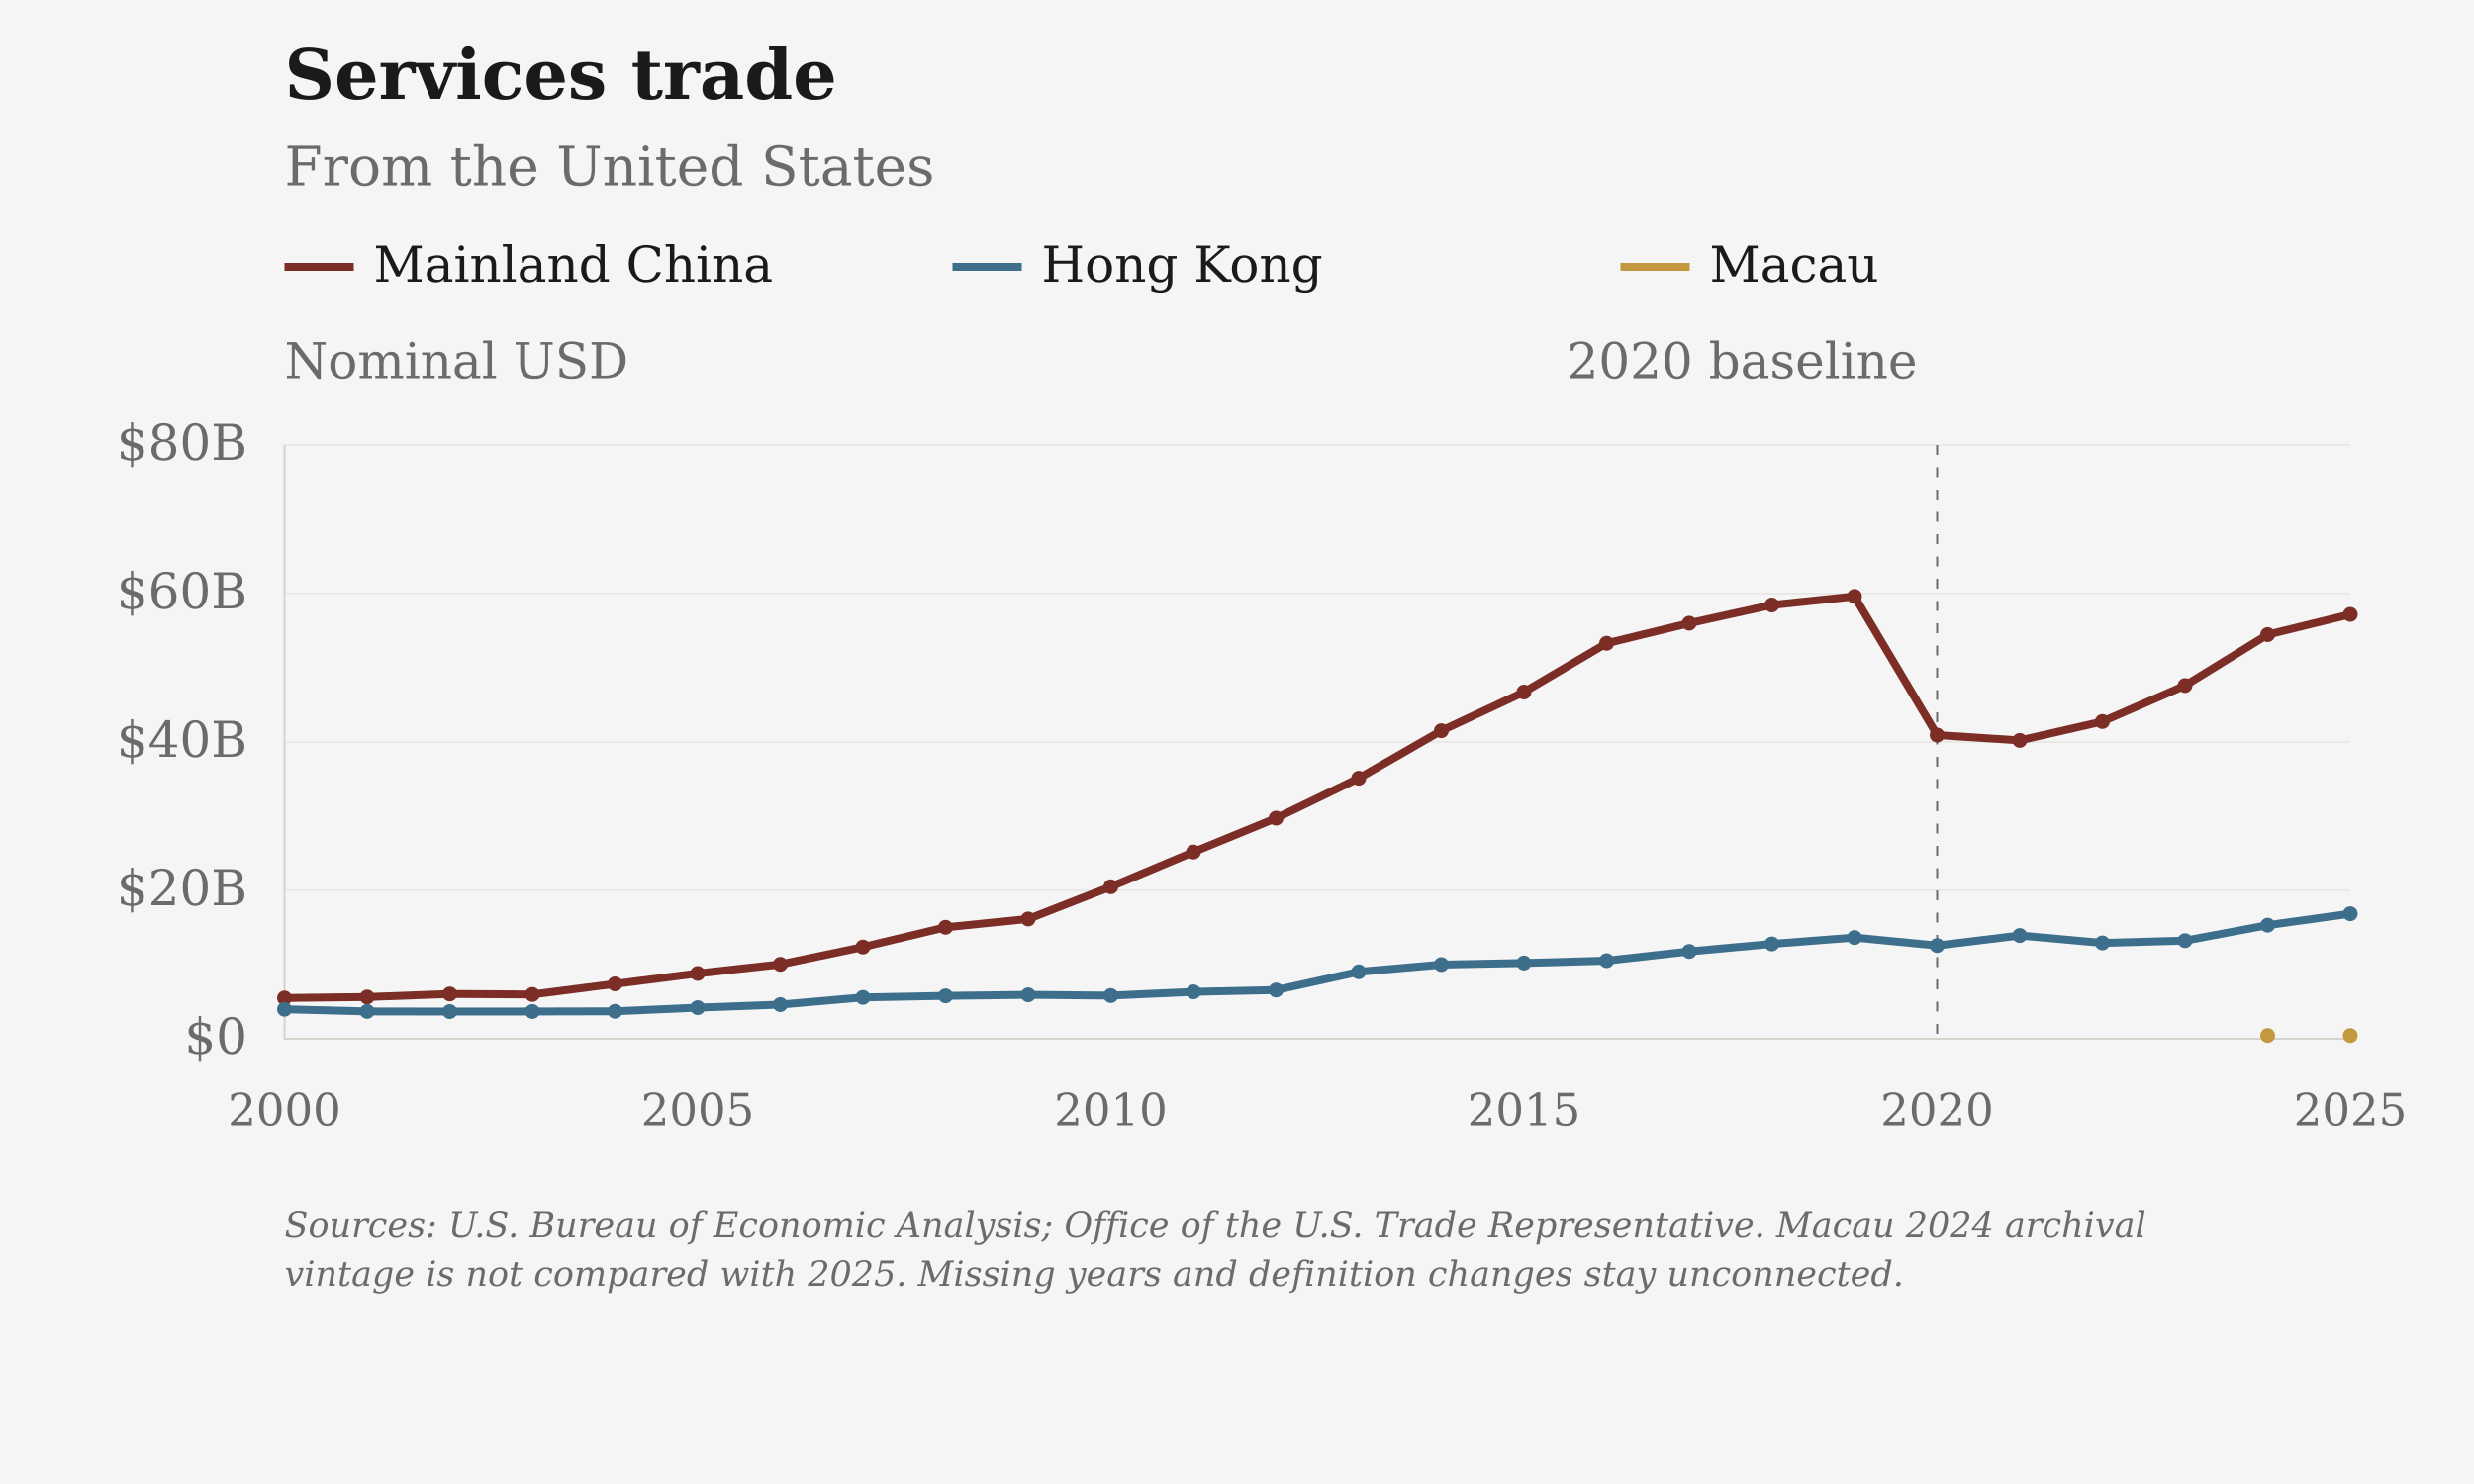
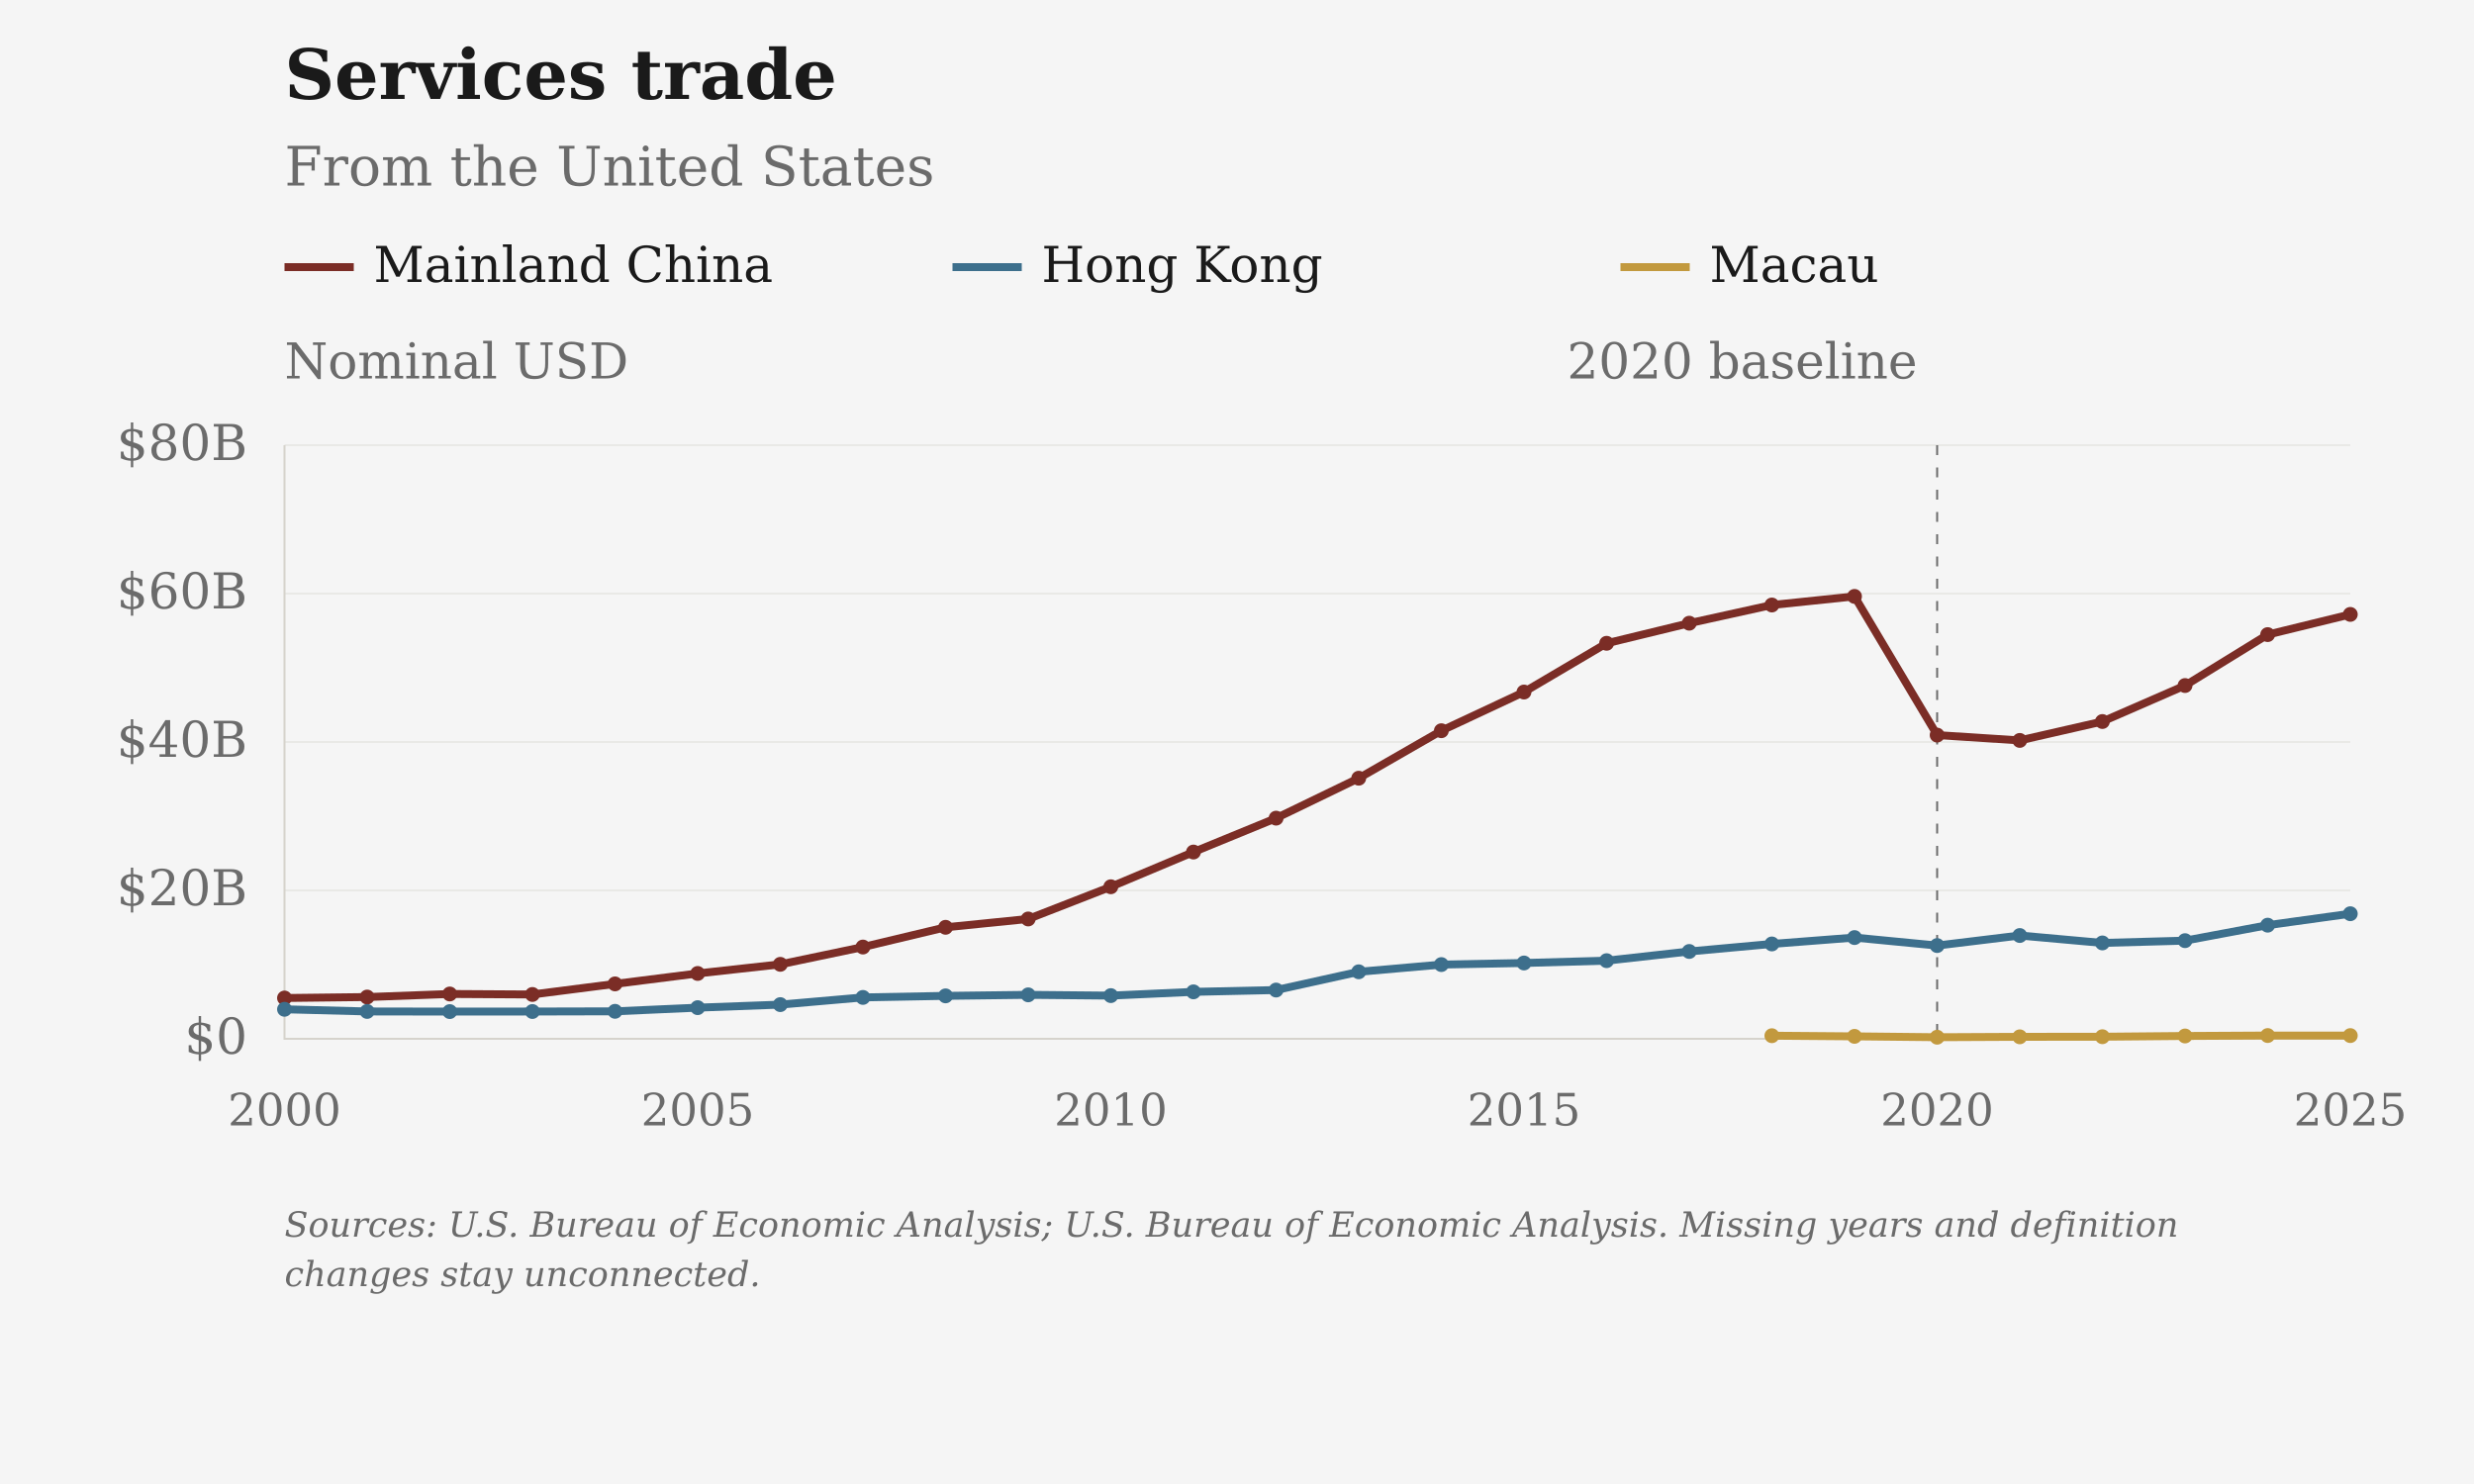
<svg xmlns="http://www.w3.org/2000/svg" viewBox="0 0 1000 600" role="img" aria-label="Services trade: From the United States">
  <rect class="chart-background" width="1000" height="600" fill="#F5F5F5" />
  <g font-family="DejaVu Serif, Georgia, 'Times New Roman', serif" font-size="20" fill="#6B6B6B">
    <text x="115" y="40" font-size="28" font-weight="bold" fill="#1A1A1A">Services trade</text>
    <text x="115" y="75" font-size="22">From the United States</text>
    <path class="legend-swatch" data-geography="CHN" d="M115 108h28" stroke="#7B2D26" stroke-width="3.2" />
    <text x="151" y="114" fill="#1A1A1A">Mainland China</text>
    <path class="legend-swatch" data-geography="HKG" d="M385 108h28" stroke="#3D6F8C" stroke-width="3.2" />
    <text x="421" y="114" fill="#1A1A1A">Hong Kong</text>
    <path class="legend-swatch" data-geography="MAC" d="M655 108h28" stroke="#C2993E" stroke-width="3.2" />
    <text x="691" y="114" fill="#1A1A1A">Macau</text>
    <text class="axis-unit" x="115" y="153">Nominal USD</text>
    <path d="M115 420.00H950" stroke="#D6D3CC" stroke-opacity="0.6" stroke-width="0.5" />
    <text x="100" y="426.00" text-anchor="end">$0</text>
    <path d="M115 360.00H950" stroke="#D6D3CC" stroke-opacity="0.6" stroke-width="0.5" />
    <text x="100" y="366.00" text-anchor="end">$20B</text>
    <path d="M115 300.00H950" stroke="#D6D3CC" stroke-opacity="0.6" stroke-width="0.5" />
    <text x="100" y="306.00" text-anchor="end">$40B</text>
    <path d="M115 240.00H950" stroke="#D6D3CC" stroke-opacity="0.6" stroke-width="0.5" />
    <text x="100" y="246.00" text-anchor="end">$60B</text>
    <path d="M115 180.00H950" stroke="#D6D3CC" stroke-opacity="0.6" stroke-width="0.5" />
    <text x="100" y="186.00" text-anchor="end">$80B</text>
    <text x="115.00" y="455" font-size="18" text-anchor="middle">2000</text>
    <text x="282.00" y="455" font-size="18" text-anchor="middle">2005</text>
    <text x="449.00" y="455" font-size="18" text-anchor="middle">2010</text>
    <text x="616.00" y="455" font-size="18" text-anchor="middle">2015</text>
    <text x="783.00" y="455" font-size="18" text-anchor="middle">2020</text>
    <text x="950.00" y="455" font-size="18" text-anchor="middle">2025</text>
    <path d="M115 180V420H950" stroke="#D6D3CC" stroke-width="0.8" fill="none" />
    <path d="M783.00 180V420" stroke="#6B6B6B" stroke-width="0.8" stroke-dasharray="4 5" />
    <text x="775.00" y="153" text-anchor="end">2020 baseline</text>
    <path class="data-line" data-geography="CHN" data-series-id="bea:USA:CHN:services" d="M115.00,403.51 L148.40,403.12 L181.80,401.88 L215.20,402.08 L248.60,397.80 L282.00,393.58 L315.40,389.89 L348.80,382.90 L382.20,374.92 L415.60,371.55 L449.00,358.53 L482.40,344.49 L515.80,330.79 L549.20,314.64 L582.60,295.44 L616.00,279.80 L649.40,260.09 L682.80,251.97 L716.20,244.61 L749.60,241.13 L783.00,297.21 L816.40,299.36 L849.80,291.72 L883.20,277.17 L916.60,256.58 L950.00,248.41" fill="none" stroke="#7B2D26" stroke-width="3.2" stroke-linejoin="round" />
    <circle data-geography="CHN" data-series-id="bea:USA:CHN:services" data-year="2000" data-value="5497000000" data-period="2000" data-status="observed" cx="115.00" cy="403.51" r="3" fill="#7B2D26" />
    <circle data-geography="CHN" data-series-id="bea:USA:CHN:services" data-year="2001" data-value="5628000000" data-period="2001" data-status="observed" cx="148.40" cy="403.12" r="3" fill="#7B2D26" />
    <circle data-geography="CHN" data-series-id="bea:USA:CHN:services" data-year="2002" data-value="6039000000" data-period="2002" data-status="observed" cx="181.80" cy="401.88" r="3" fill="#7B2D26" />
    <circle data-geography="CHN" data-series-id="bea:USA:CHN:services" data-year="2003" data-value="5974000000" data-period="2003" data-status="observed" cx="215.20" cy="402.08" r="3" fill="#7B2D26" />
    <circle data-geography="CHN" data-series-id="bea:USA:CHN:services" data-year="2004" data-value="7400000000" data-period="2004" data-status="observed" cx="248.60" cy="397.80" r="3" fill="#7B2D26" />
    <circle data-geography="CHN" data-series-id="bea:USA:CHN:services" data-year="2005" data-value="8805000000" data-period="2005" data-status="observed" cx="282.00" cy="393.58" r="3" fill="#7B2D26" />
    <circle data-geography="CHN" data-series-id="bea:USA:CHN:services" data-year="2006" data-value="10035000000" data-period="2006" data-status="observed" cx="315.40" cy="389.89" r="3" fill="#7B2D26" />
    <circle data-geography="CHN" data-series-id="bea:USA:CHN:services" data-year="2007" data-value="12368000000" data-period="2007" data-status="observed" cx="348.80" cy="382.90" r="3" fill="#7B2D26" />
    <circle data-geography="CHN" data-series-id="bea:USA:CHN:services" data-year="2008" data-value="15026000000" data-period="2008" data-status="observed" cx="382.20" cy="374.92" r="3" fill="#7B2D26" />
    <circle data-geography="CHN" data-series-id="bea:USA:CHN:services" data-year="2009" data-value="16150000000" data-period="2009" data-status="observed" cx="415.60" cy="371.55" r="3" fill="#7B2D26" />
    <circle data-geography="CHN" data-series-id="bea:USA:CHN:services" data-year="2010" data-value="20491000000" data-period="2010" data-status="observed" cx="449.00" cy="358.53" r="3" fill="#7B2D26" />
    <circle data-geography="CHN" data-series-id="bea:USA:CHN:services" data-year="2011" data-value="25170000000" data-period="2011" data-status="observed" cx="482.40" cy="344.49" r="3" fill="#7B2D26" />
    <circle data-geography="CHN" data-series-id="bea:USA:CHN:services" data-year="2012" data-value="29738000000" data-period="2012" data-status="observed" cx="515.80" cy="330.79" r="3" fill="#7B2D26" />
    <circle data-geography="CHN" data-series-id="bea:USA:CHN:services" data-year="2013" data-value="35121000000" data-period="2013" data-status="observed" cx="549.20" cy="314.64" r="3" fill="#7B2D26" />
    <circle data-geography="CHN" data-series-id="bea:USA:CHN:services" data-year="2014" data-value="41519000000" data-period="2014" data-status="observed" cx="582.60" cy="295.44" r="3" fill="#7B2D26" />
    <circle data-geography="CHN" data-series-id="bea:USA:CHN:services" data-year="2015" data-value="46734000000" data-period="2015" data-status="observed" cx="616.00" cy="279.80" r="3" fill="#7B2D26" />
    <circle data-geography="CHN" data-series-id="bea:USA:CHN:services" data-year="2016" data-value="53302000000" data-period="2016" data-status="observed" cx="649.40" cy="260.09" r="3" fill="#7B2D26" />
    <circle data-geography="CHN" data-series-id="bea:USA:CHN:services" data-year="2017" data-value="56010000000" data-period="2017" data-status="observed" cx="682.80" cy="251.97" r="3" fill="#7B2D26" />
    <circle data-geography="CHN" data-series-id="bea:USA:CHN:services" data-year="2018" data-value="58463000000" data-period="2018" data-status="observed" cx="716.20" cy="244.61" r="3" fill="#7B2D26" />
    <circle data-geography="CHN" data-series-id="bea:USA:CHN:services" data-year="2019" data-value="59623000000" data-period="2019" data-status="observed" cx="749.60" cy="241.13" r="3" fill="#7B2D26" />
    <circle data-geography="CHN" data-series-id="bea:USA:CHN:services" data-year="2020" data-value="40931000000" data-period="2020" data-status="observed" cx="783.00" cy="297.21" r="3" fill="#7B2D26" />
    <circle data-geography="CHN" data-series-id="bea:USA:CHN:services" data-year="2021" data-value="40212000000" data-period="2021" data-status="observed" cx="816.40" cy="299.36" r="3" fill="#7B2D26" />
    <circle data-geography="CHN" data-series-id="bea:USA:CHN:services" data-year="2022" data-value="42761000000" data-period="2022" data-status="observed" cx="849.80" cy="291.72" r="3" fill="#7B2D26" />
    <circle data-geography="CHN" data-series-id="bea:USA:CHN:services" data-year="2023" data-value="47610000000" data-period="2023" data-status="observed" cx="883.20" cy="277.17" r="3" fill="#7B2D26" />
    <circle data-geography="CHN" data-series-id="bea:USA:CHN:services" data-year="2024" data-value="54474000000" data-period="2024" data-status="observed" cx="916.60" cy="256.58" r="3" fill="#7B2D26" />
    <circle data-geography="CHN" data-series-id="bea:USA:CHN:services" data-year="2025" data-value="57196000000" data-period="2025" data-status="observed" cx="950.00" cy="248.41" r="3" fill="#7B2D26" />
    <path class="data-line" data-geography="HKG" data-series-id="bea:USA:HKG:services" d="M115.00,408.07 L148.40,408.94 L181.80,409.00 L215.20,408.97 L248.60,408.89 L282.00,407.41 L315.40,406.18 L348.80,403.27 L382.20,402.64 L415.60,402.23 L449.00,402.54 L482.40,401.02 L515.80,400.29 L549.20,392.91 L582.60,389.99 L616.00,389.35 L649.40,388.41 L682.80,384.69 L716.20,381.65 L749.60,379.07 L783.00,382.30 L816.40,378.24 L849.80,381.24 L883.20,380.32 L916.60,374.06 L950.00,369.43" fill="none" stroke="#3D6F8C" stroke-width="3.2" stroke-linejoin="round" />
    <circle data-geography="HKG" data-series-id="bea:USA:HKG:services" data-year="2000" data-value="3977000000" data-period="2000" data-status="observed" cx="115.00" cy="408.07" r="3" fill="#3D6F8C" />
    <circle data-geography="HKG" data-series-id="bea:USA:HKG:services" data-year="2001" data-value="3685000000" data-period="2001" data-status="observed" cx="148.40" cy="408.94" r="3" fill="#3D6F8C" />
    <circle data-geography="HKG" data-series-id="bea:USA:HKG:services" data-year="2002" data-value="3668000000" data-period="2002" data-status="observed" cx="181.80" cy="409.00" r="3" fill="#3D6F8C" />
    <circle data-geography="HKG" data-series-id="bea:USA:HKG:services" data-year="2003" data-value="3676000000" data-period="2003" data-status="observed" cx="215.20" cy="408.97" r="3" fill="#3D6F8C" />
    <circle data-geography="HKG" data-series-id="bea:USA:HKG:services" data-year="2004" data-value="3702000000" data-period="2004" data-status="observed" cx="248.60" cy="408.89" r="3" fill="#3D6F8C" />
    <circle data-geography="HKG" data-series-id="bea:USA:HKG:services" data-year="2005" data-value="4196000000" data-period="2005" data-status="observed" cx="282.00" cy="407.41" r="3" fill="#3D6F8C" />
    <circle data-geography="HKG" data-series-id="bea:USA:HKG:services" data-year="2006" data-value="4607000000" data-period="2006" data-status="observed" cx="315.40" cy="406.18" r="3" fill="#3D6F8C" />
    <circle data-geography="HKG" data-series-id="bea:USA:HKG:services" data-year="2007" data-value="5578000000" data-period="2007" data-status="observed" cx="348.80" cy="403.27" r="3" fill="#3D6F8C" />
    <circle data-geography="HKG" data-series-id="bea:USA:HKG:services" data-year="2008" data-value="5788000000" data-period="2008" data-status="observed" cx="382.20" cy="402.64" r="3" fill="#3D6F8C" />
    <circle data-geography="HKG" data-series-id="bea:USA:HKG:services" data-year="2009" data-value="5924000000" data-period="2009" data-status="observed" cx="415.60" cy="402.23" r="3" fill="#3D6F8C" />
    <circle data-geography="HKG" data-series-id="bea:USA:HKG:services" data-year="2010" data-value="5819000000" data-period="2010" data-status="observed" cx="449.00" cy="402.54" r="3" fill="#3D6F8C" />
    <circle data-geography="HKG" data-series-id="bea:USA:HKG:services" data-year="2011" data-value="6325000000" data-period="2011" data-status="observed" cx="482.40" cy="401.02" r="3" fill="#3D6F8C" />
    <circle data-geography="HKG" data-series-id="bea:USA:HKG:services" data-year="2012" data-value="6571000000" data-period="2012" data-status="observed" cx="515.80" cy="400.29" r="3" fill="#3D6F8C" />
    <circle data-geography="HKG" data-series-id="bea:USA:HKG:services" data-year="2013" data-value="9030000000" data-period="2013" data-status="observed" cx="549.20" cy="392.91" r="3" fill="#3D6F8C" />
    <circle data-geography="HKG" data-series-id="bea:USA:HKG:services" data-year="2014" data-value="10003000000" data-period="2014" data-status="observed" cx="582.60" cy="389.99" r="3" fill="#3D6F8C" />
    <circle data-geography="HKG" data-series-id="bea:USA:HKG:services" data-year="2015" data-value="10218000000" data-period="2015" data-status="observed" cx="616.00" cy="389.35" r="3" fill="#3D6F8C" />
    <circle data-geography="HKG" data-series-id="bea:USA:HKG:services" data-year="2016" data-value="10530000000" data-period="2016" data-status="observed" cx="649.40" cy="388.41" r="3" fill="#3D6F8C" />
    <circle data-geography="HKG" data-series-id="bea:USA:HKG:services" data-year="2017" data-value="11771000000" data-period="2017" data-status="observed" cx="682.80" cy="384.69" r="3" fill="#3D6F8C" />
    <circle data-geography="HKG" data-series-id="bea:USA:HKG:services" data-year="2018" data-value="12783000000" data-period="2018" data-status="observed" cx="716.20" cy="381.65" r="3" fill="#3D6F8C" />
    <circle data-geography="HKG" data-series-id="bea:USA:HKG:services" data-year="2019" data-value="13643000000" data-period="2019" data-status="observed" cx="749.60" cy="379.07" r="3" fill="#3D6F8C" />
    <circle data-geography="HKG" data-series-id="bea:USA:HKG:services" data-year="2020" data-value="12568000000" data-period="2020" data-status="observed" cx="783.00" cy="382.30" r="3" fill="#3D6F8C" />
    <circle data-geography="HKG" data-series-id="bea:USA:HKG:services" data-year="2021" data-value="13919000000" data-period="2021" data-status="observed" cx="816.40" cy="378.24" r="3" fill="#3D6F8C" />
    <circle data-geography="HKG" data-series-id="bea:USA:HKG:services" data-year="2022" data-value="12919000000" data-period="2022" data-status="observed" cx="849.80" cy="381.24" r="3" fill="#3D6F8C" />
    <circle data-geography="HKG" data-series-id="bea:USA:HKG:services" data-year="2023" data-value="13228000000" data-period="2023" data-status="observed" cx="883.20" cy="380.32" r="3" fill="#3D6F8C" />
    <circle data-geography="HKG" data-series-id="bea:USA:HKG:services" data-year="2024" data-value="15313000000" data-period="2024" data-status="observed" cx="916.60" cy="374.06" r="3" fill="#3D6F8C" />
    <circle data-geography="HKG" data-series-id="bea:USA:HKG:services" data-year="2025" data-value="16857000000" data-period="2025" data-status="observed" cx="950.00" cy="369.43" r="3" fill="#3D6F8C" />
-     <path class="data-line" data-geography="MAC" data-series-id="ustr:USA:MAC:services" d="M916.60,418.68 M950.00,418.70" fill="none" stroke="#C2993E" stroke-width="3.2" stroke-linejoin="round" />
-     <circle data-geography="MAC" data-series-id="ustr:USA:MAC:services" data-year="2024" data-value="440000000" data-period="2024" data-status="estimated" cx="916.60" cy="418.68" r="3" fill="#C2993E" />
-     <circle data-geography="MAC" data-series-id="ustr:USA:MAC:services" data-year="2025" data-value="434000000" data-period="2025" data-status="estimated" cx="950.00" cy="418.70" r="3" fill="#C2993E" />
-     <text class="figure-source" x="115" y="500" font-size="14" font-style="italic">Sources: U.S. Bureau of Economic Analysis; Office of the U.S. Trade Representative. Macau 2024 archival</text>
-     <text class="figure-source" x="115" y="520" font-size="14" font-style="italic">vintage is not compared with 2025. Missing years and definition changes stay unconnected.</text>
+     <path class="data-line" data-geography="MAC" data-series-id="bea_expanded:USA:MAC:services" d="M716.20,418.75 L749.60,419.01 L783.00,419.36 L816.40,419.20 L849.80,419.16 L883.20,418.86 L916.60,418.68 L950.00,418.70" fill="none" stroke="#C2993E" stroke-width="3.2" stroke-linejoin="round" />
+     <circle data-geography="MAC" data-series-id="bea_expanded:USA:MAC:services" data-year="2018" data-value="416000000.0" data-period="2018" data-status="observed" cx="716.20" cy="418.75" r="3" fill="#C2993E" />
+     <circle data-geography="MAC" data-series-id="bea_expanded:USA:MAC:services" data-year="2019" data-value="331000000.0" data-period="2019" data-status="observed" cx="749.60" cy="419.01" r="3" fill="#C2993E" />
+     <circle data-geography="MAC" data-series-id="bea_expanded:USA:MAC:services" data-year="2020" data-value="214000000.0" data-period="2020" data-status="observed" cx="783.00" cy="419.36" r="3" fill="#C2993E" />
+     <circle data-geography="MAC" data-series-id="bea_expanded:USA:MAC:services" data-year="2021" data-value="266000000.0" data-period="2021" data-status="observed" cx="816.40" cy="419.20" r="3" fill="#C2993E" />
+     <circle data-geography="MAC" data-series-id="bea_expanded:USA:MAC:services" data-year="2022" data-value="280000000.0" data-period="2022" data-status="observed" cx="849.80" cy="419.16" r="3" fill="#C2993E" />
+     <circle data-geography="MAC" data-series-id="bea_expanded:USA:MAC:services" data-year="2023" data-value="380000000.0" data-period="2023" data-status="observed" cx="883.20" cy="418.86" r="3" fill="#C2993E" />
+     <circle data-geography="MAC" data-series-id="bea_expanded:USA:MAC:services" data-year="2024" data-value="441000000.0" data-period="2024" data-status="observed" cx="916.60" cy="418.68" r="3" fill="#C2993E" />
+     <circle data-geography="MAC" data-series-id="bea_expanded:USA:MAC:services" data-year="2025" data-value="434000000.0" data-period="2025" data-status="observed" cx="950.00" cy="418.70" r="3" fill="#C2993E" />
+     <text class="figure-source" x="115" y="500" font-size="14" font-style="italic">Sources: U.S. Bureau of Economic Analysis; U.S. Bureau of Economic Analysis. Missing years and definition</text>
+     <text class="figure-source" x="115" y="520" font-size="14" font-style="italic">changes stay unconnected.</text>
  </g>
</svg>
